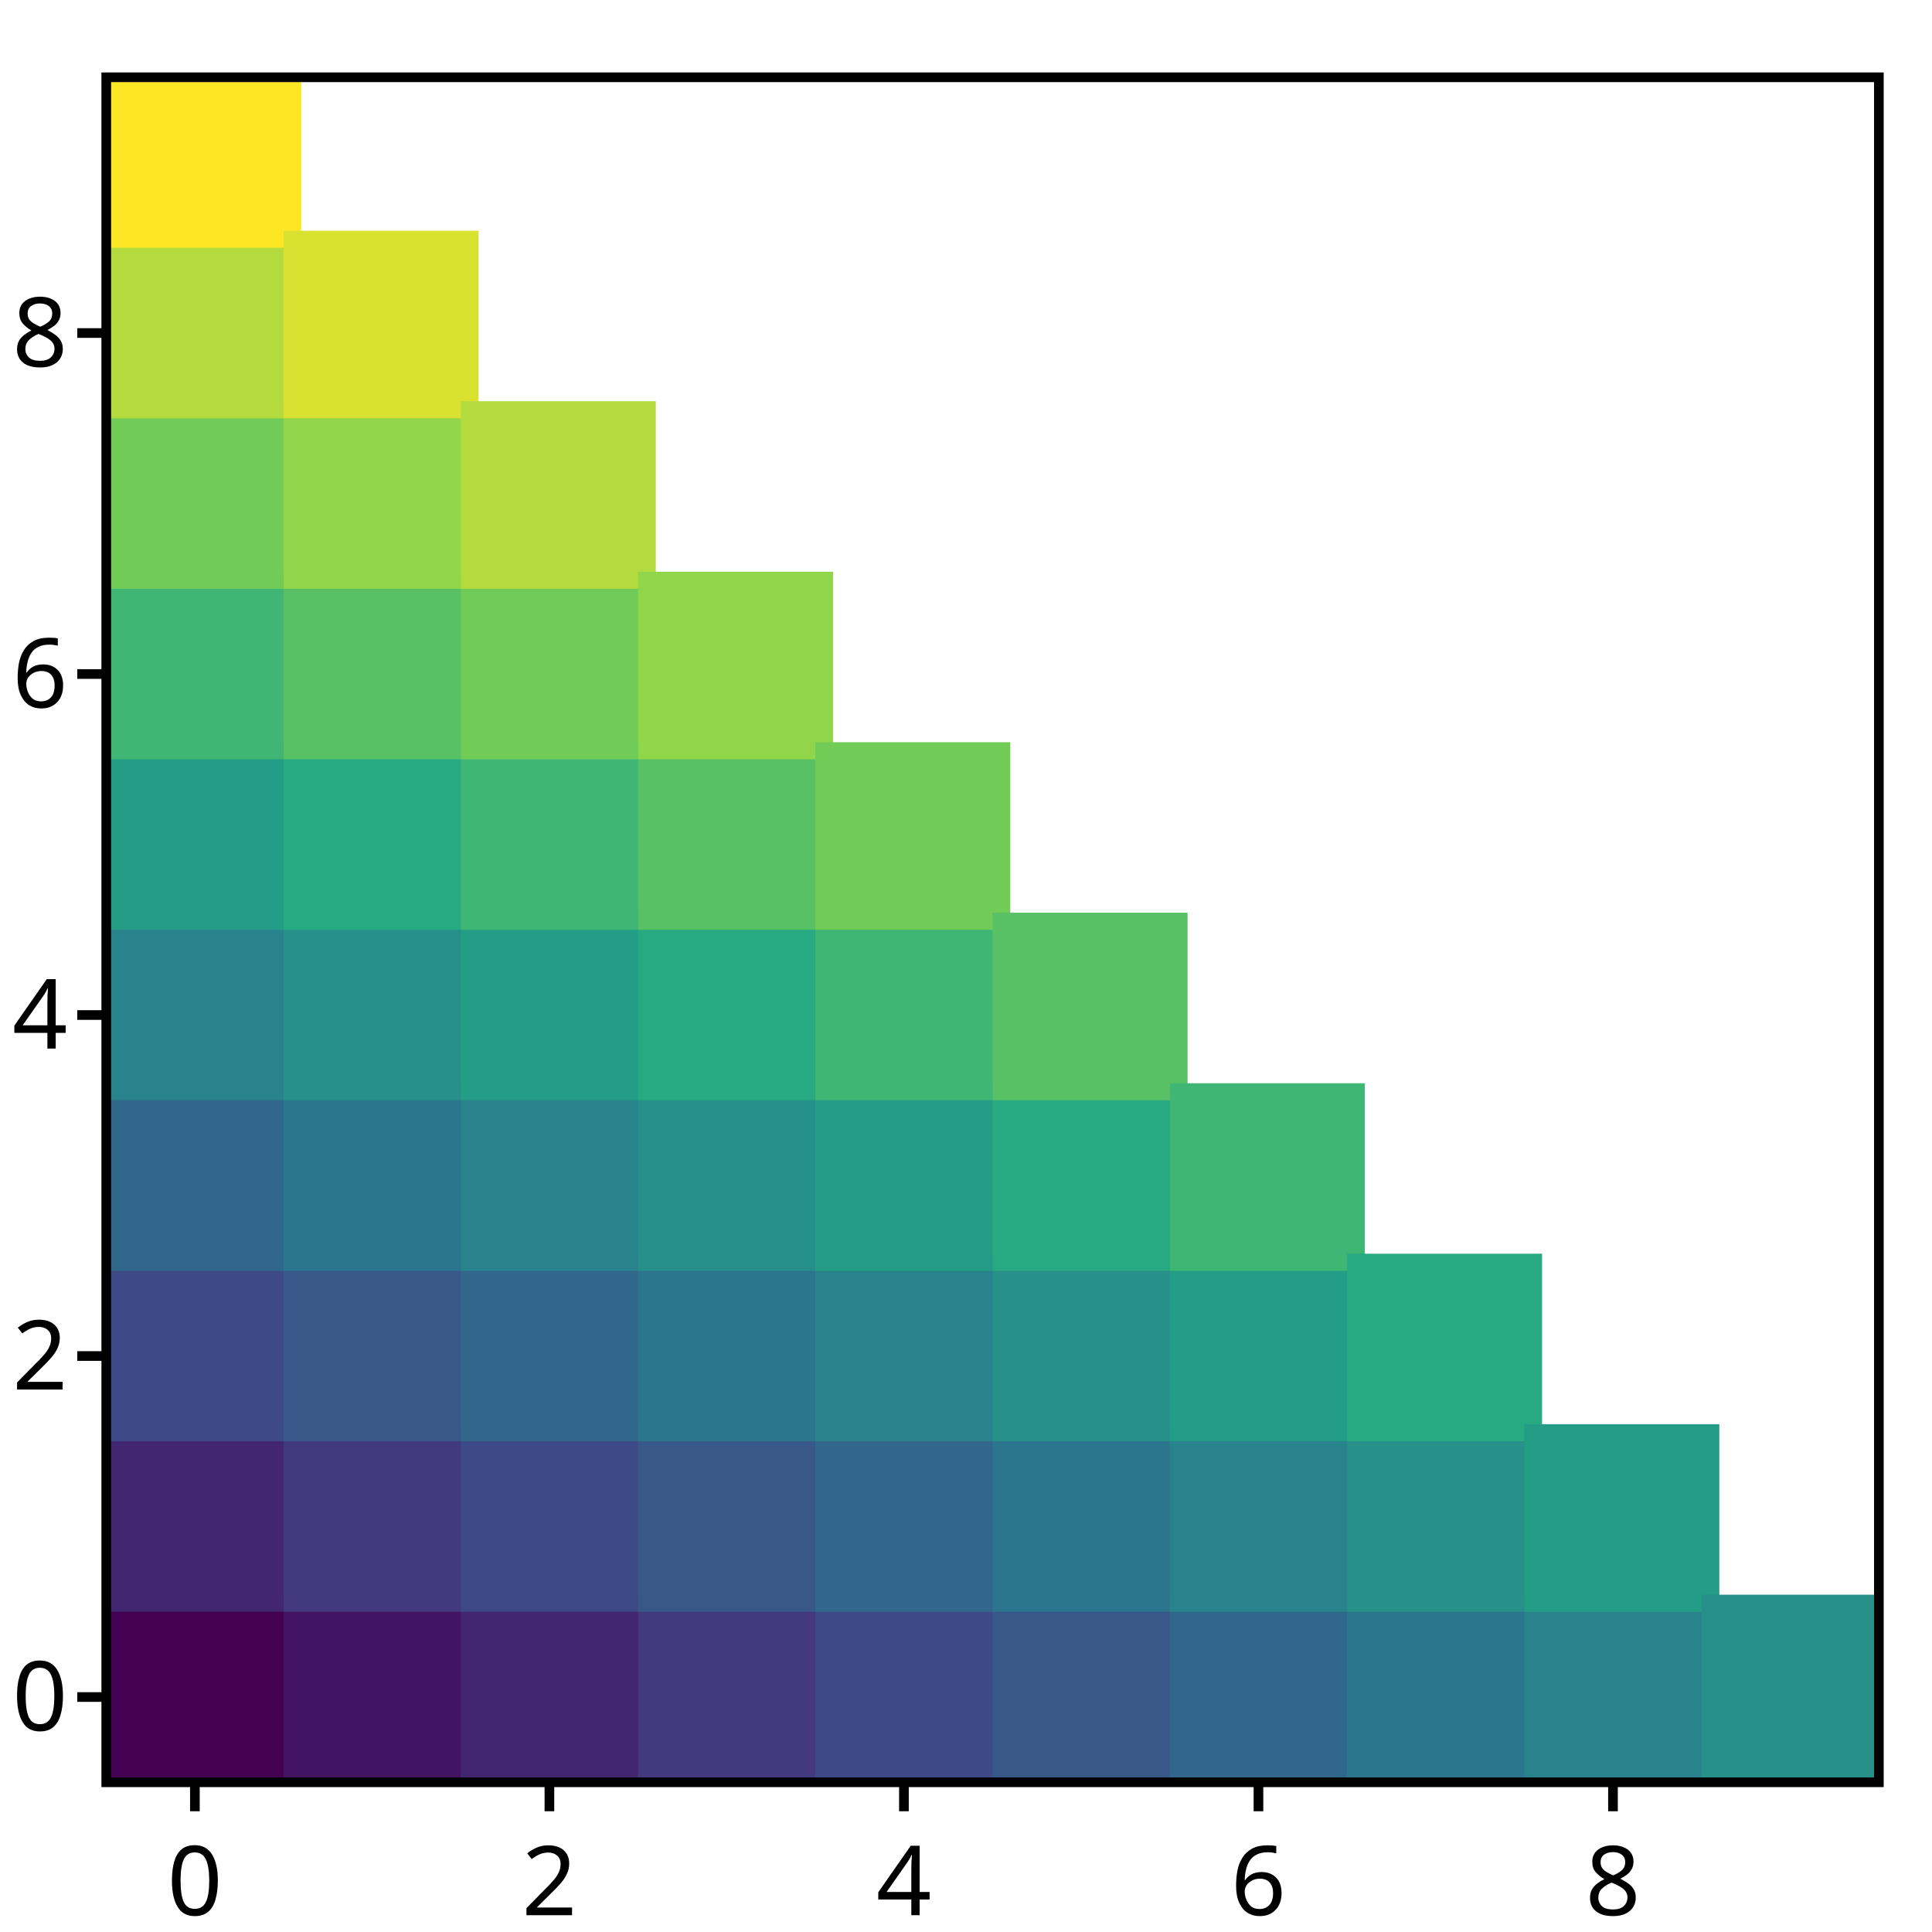
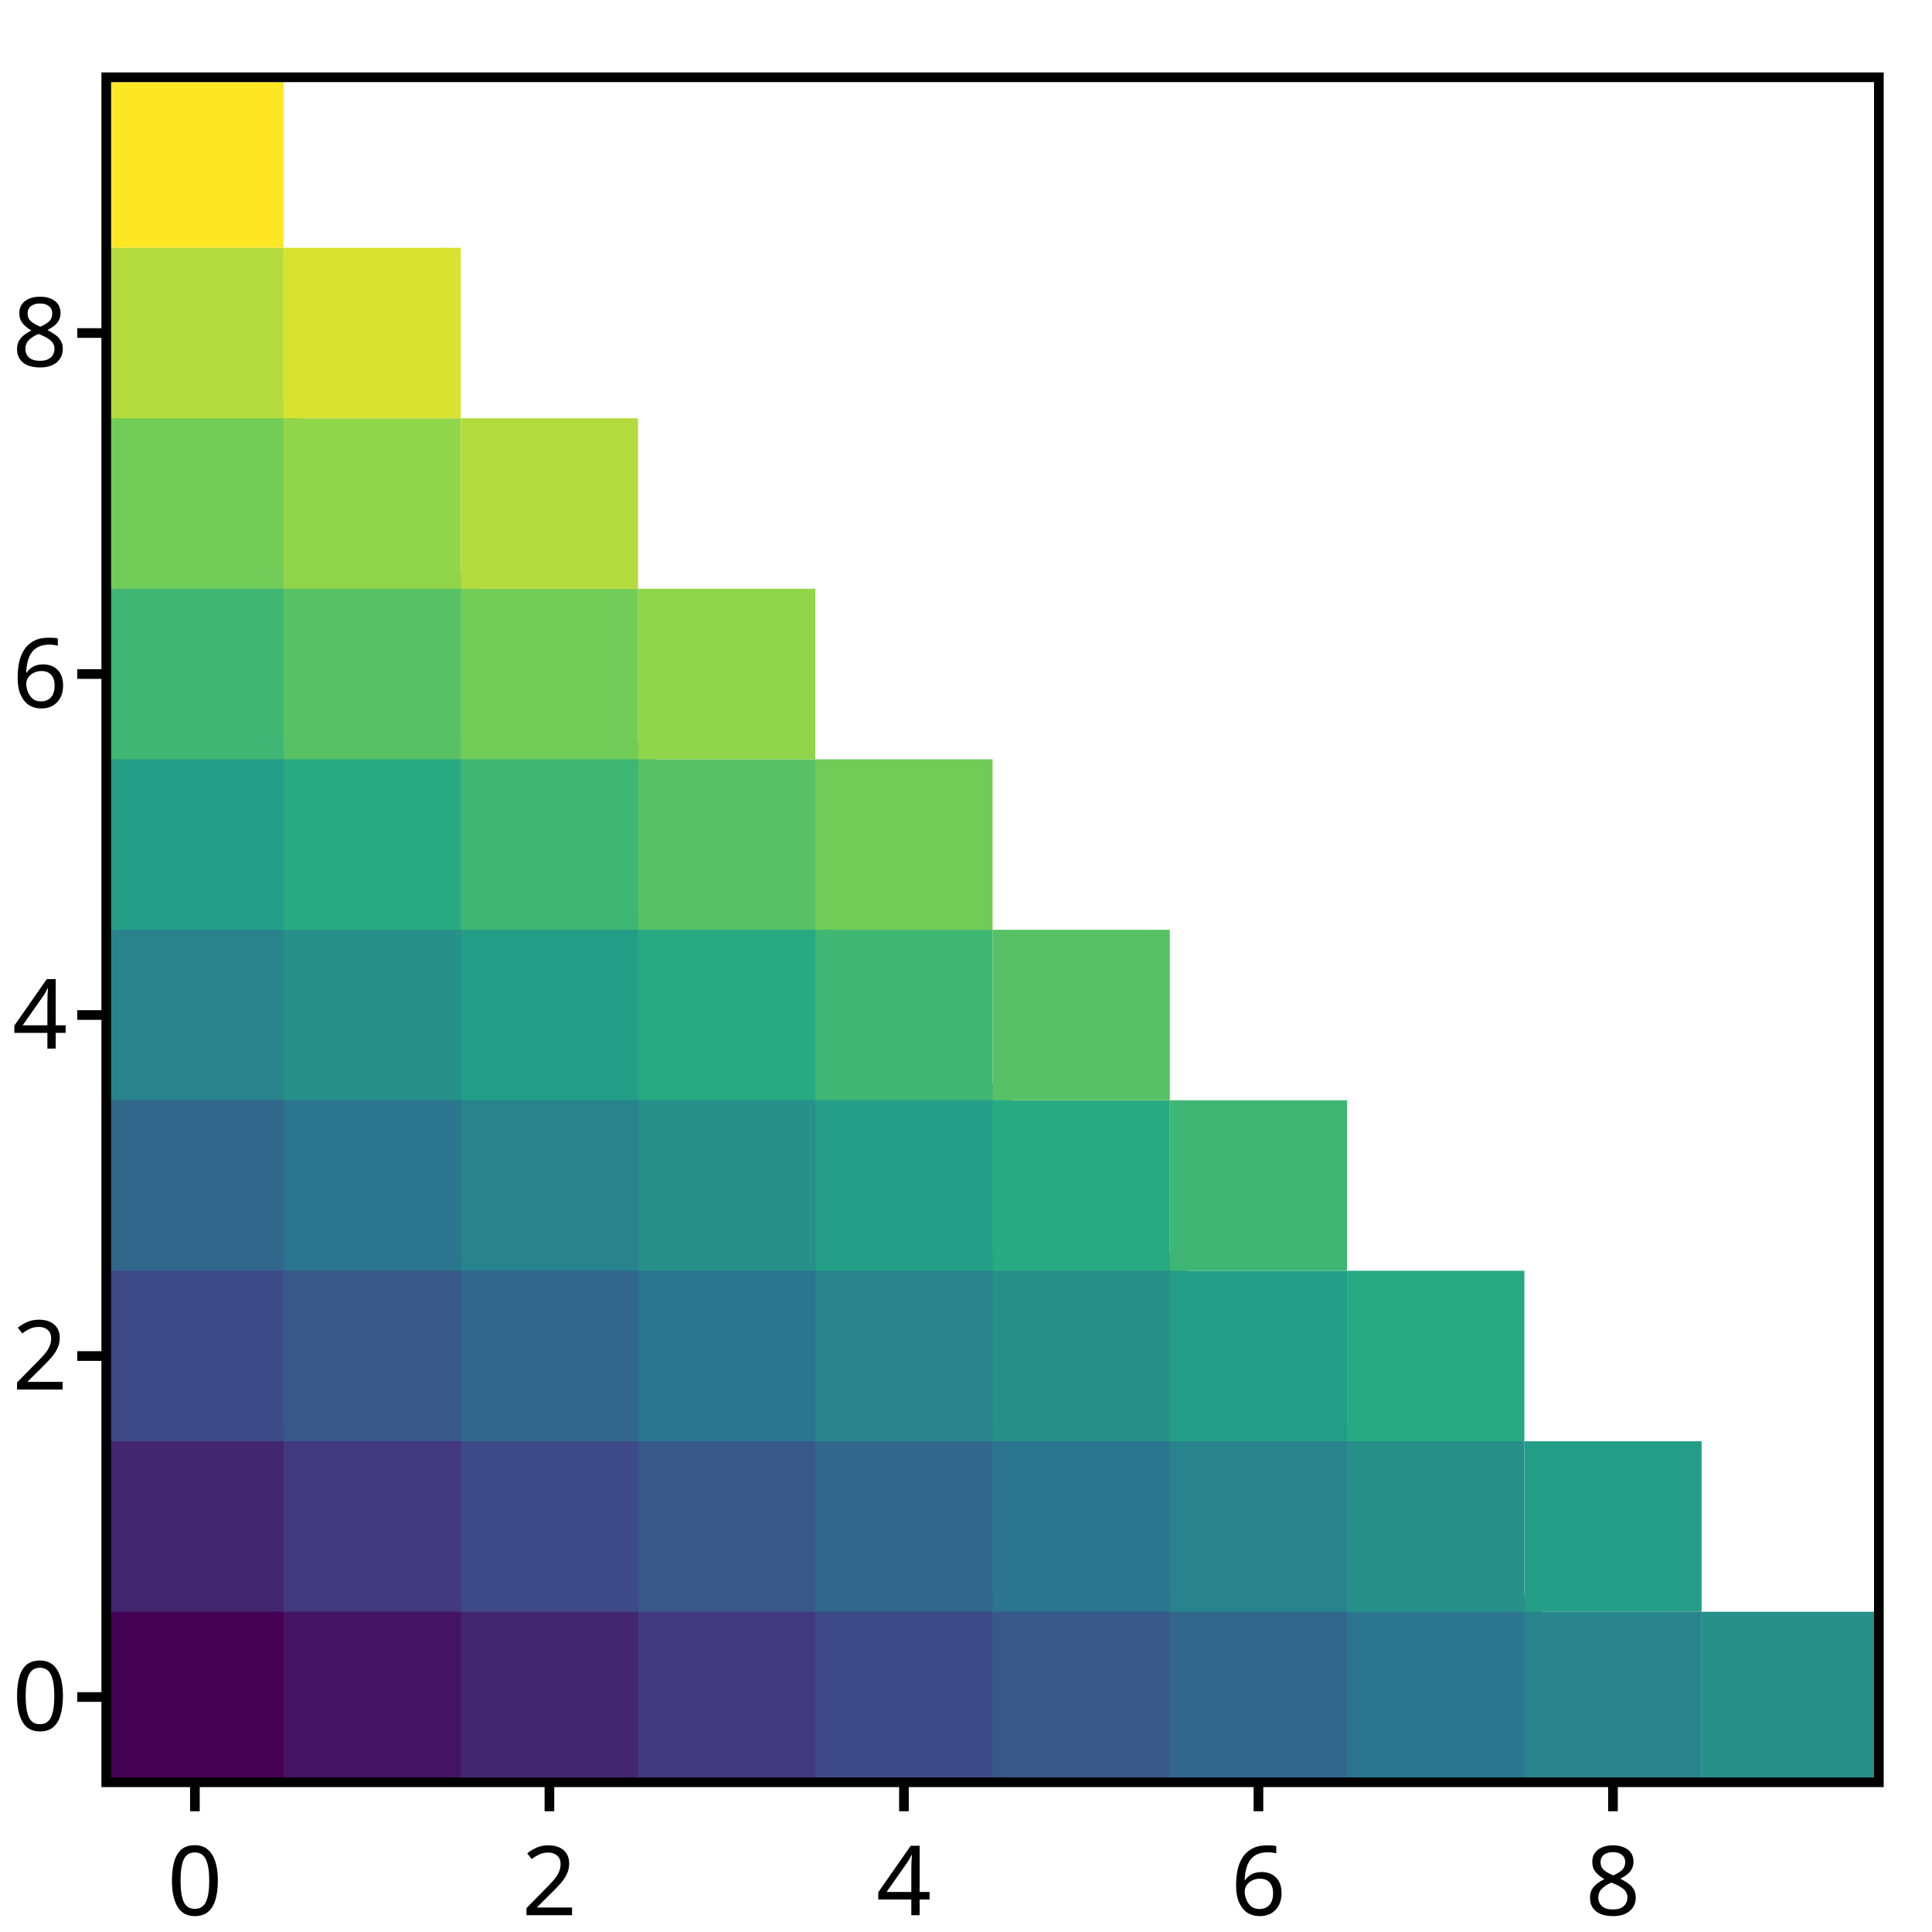
<svg xmlns="http://www.w3.org/2000/svg" viewBox="0 0 200 200" id="svg00005">
  <clipPath id="clipPath00005">
    <rect x="11" y="8" width="183.5" height="176.5" id="rect00041" />
  </clipPath>
  <g id="g00009" clip-path="url(#clipPath00005)">
    <g id="g00010">
      <rect stroke-width="0" fill="rgb(68, 1, 84)" fill-opacity="1" x="11" y="165.085" width="20.185" height="19.415" id="rect00042" />
      <rect stroke-width="0" fill="rgb(66.333, 38.222, 112.333)" fill-opacity="1" x="11" y="147.435" width="20.185" height="19.415" id="rect00043" />
      <rect stroke-width="0" fill="rgb(62.444, 73.778, 135.778)" fill-opacity="1" x="11" y="129.785" width="20.185" height="19.415" id="rect00044" />
      <rect stroke-width="0" fill="rgb(49.667, 102.667, 139.667)" fill-opacity="1" x="11" y="112.135" width="20.185" height="19.415" id="rect00045" />
      <rect stroke-width="0" fill="rgb(40.222, 130.667, 139.778)" fill-opacity="1" x="11" y="94.485" width="20.185" height="19.415" id="rect00046" />
      <rect stroke-width="0" fill="rgb(35.778, 157.333, 134.222)" fill-opacity="1" x="11" y="76.835" width="20.185" height="19.415" id="rect00047" />
      <rect stroke-width="0" fill="rgb(63.333, 181.667, 115)" fill-opacity="1" x="11" y="59.185" width="20.185" height="19.415" id="rect00048" />
      <rect stroke-width="0" fill="rgb(112.222, 204.444, 86.667)" fill-opacity="1" x="11" y="41.535" width="20.185" height="19.415" id="rect00049" />
-       <rect stroke-width="0" fill="rgb(180.222, 218.778, 61.444)" fill-opacity="1" x="11" y="23.885" width="20.185" height="19.415" id="rect00050" />
-       <rect stroke-width="0" fill="rgb(253, 231, 37)" fill-opacity="1" x="11" y="6.235" width="20.185" height="19.415" id="rect00051" />
+       <rect stroke-width="0" fill="rgb(180.222, 218.778, 61.444)" fill-opacity="1" x="11" y="25.65" width="18.35" height="17.65" id="rect00050" />
+       <rect stroke-width="0" fill="rgb(253, 231, 37)" fill-opacity="1" x="11" y="8" width="18.35" height="17.65" id="rect00051" />
      <rect stroke-width="0" fill="rgb(67.167, 19.611, 98.167)" fill-opacity="1" x="29.35" y="165.085" width="20.185" height="19.415" id="rect00052" />
      <rect stroke-width="0" fill="rgb(65.5, 56.833, 126.5)" fill-opacity="1" x="29.35" y="147.435" width="20.185" height="19.415" id="rect00053" />
      <rect stroke-width="0" fill="rgb(56.056, 88.222, 137.722)" fill-opacity="1" x="29.35" y="129.785" width="20.185" height="19.415" id="rect00054" />
      <rect stroke-width="0" fill="rgb(43.278, 117.111, 141.611)" fill-opacity="1" x="29.35" y="112.135" width="20.185" height="19.415" id="rect00055" />
      <rect stroke-width="0" fill="rgb(38, 144, 137)" fill-opacity="1" x="29.35" y="94.485" width="20.185" height="19.415" id="rect00056" />
      <rect stroke-width="0" fill="rgb(38.889, 170.278, 129.167)" fill-opacity="1" x="29.35" y="76.835" width="20.185" height="19.415" id="rect00057" />
      <rect stroke-width="0" fill="rgb(87.778, 193.056, 100.833)" fill-opacity="1" x="29.35" y="59.185" width="20.185" height="19.415" id="rect00058" />
-       <rect stroke-width="0" fill="rgb(143.833, 212.667, 73.667)" fill-opacity="1" x="29.35" y="41.535" width="20.185" height="19.415" id="rect00059" />
-       <rect stroke-width="0" fill="rgb(216.611, 224.889, 49.222)" fill-opacity="1" x="29.35" y="23.885" width="20.185" height="19.415" id="rect00060" />
+       <rect stroke-width="0" fill="rgb(143.833, 212.667, 73.667)" fill-opacity="1" x="29.35" y="43.3" width="18.35" height="17.65" id="rect00059" />
+       <rect stroke-width="0" fill="rgb(216.611, 224.889, 49.222)" fill-opacity="1" x="29.35" y="25.65" width="18.35" height="17.65" id="rect00060" />
      <rect stroke-width="0" fill="rgb(66.333, 38.222, 112.333)" fill-opacity="1" x="47.7" y="165.085" width="20.185" height="19.415" id="rect00061" />
      <rect stroke-width="0" fill="rgb(62.444, 73.778, 135.778)" fill-opacity="1" x="47.7" y="147.435" width="20.185" height="19.415" id="rect00062" />
      <rect stroke-width="0" fill="rgb(49.667, 102.667, 139.667)" fill-opacity="1" x="47.7" y="129.785" width="20.185" height="19.415" id="rect00063" />
      <rect stroke-width="0" fill="rgb(40.222, 130.667, 139.778)" fill-opacity="1" x="47.7" y="112.135" width="20.185" height="19.415" id="rect00064" />
      <rect stroke-width="0" fill="rgb(35.778, 157.333, 134.222)" fill-opacity="1" x="47.7" y="94.485" width="20.185" height="19.415" id="rect00065" />
      <rect stroke-width="0" fill="rgb(63.333, 181.667, 115)" fill-opacity="1" x="47.7" y="76.835" width="20.185" height="19.415" id="rect00066" />
-       <rect stroke-width="0" fill="rgb(112.222, 204.444, 86.667)" fill-opacity="1" x="47.7" y="59.185" width="20.185" height="19.415" id="rect00067" />
-       <rect stroke-width="0" fill="rgb(180.222, 218.778, 61.444)" fill-opacity="1" x="47.7" y="41.535" width="20.185" height="19.415" id="rect00068" />
+       <rect stroke-width="0" fill="rgb(112.222, 204.444, 86.667)" fill-opacity="1" x="47.7" y="60.95" width="18.35" height="17.65" id="rect00067" />
+       <rect stroke-width="0" fill="rgb(180.222, 218.778, 61.444)" fill-opacity="1" x="47.7" y="43.3" width="18.35" height="17.65" id="rect00068" />
      <rect stroke-width="0" fill="rgb(65.5, 56.833, 126.5)" fill-opacity="1" x="66.05" y="165.085" width="20.185" height="19.415" id="rect00069" />
      <rect stroke-width="0" fill="rgb(56.056, 88.222, 137.722)" fill-opacity="1" x="66.05" y="147.435" width="20.185" height="19.415" id="rect00070" />
      <rect stroke-width="0" fill="rgb(43.278, 117.111, 141.611)" fill-opacity="1" x="66.05" y="129.785" width="20.185" height="19.415" id="rect00071" />
      <rect stroke-width="0" fill="rgb(38, 144, 137)" fill-opacity="1" x="66.05" y="112.135" width="20.185" height="19.415" id="rect00072" />
      <rect stroke-width="0" fill="rgb(38.889, 170.278, 129.167)" fill-opacity="1" x="66.05" y="94.485" width="20.185" height="19.415" id="rect00073" />
-       <rect stroke-width="0" fill="rgb(87.778, 193.056, 100.833)" fill-opacity="1" x="66.05" y="76.835" width="20.185" height="19.415" id="rect00074" />
-       <rect stroke-width="0" fill="rgb(143.833, 212.667, 73.667)" fill-opacity="1" x="66.05" y="59.185" width="20.185" height="19.415" id="rect00075" />
+       <rect stroke-width="0" fill="rgb(87.778, 193.056, 100.833)" fill-opacity="1" x="66.05" y="78.6" width="18.35" height="17.65" id="rect00074" />
+       <rect stroke-width="0" fill="rgb(143.833, 212.667, 73.667)" fill-opacity="1" x="66.05" y="60.95" width="18.35" height="17.65" id="rect00075" />
      <rect stroke-width="0" fill="rgb(62.444, 73.778, 135.778)" fill-opacity="1" x="84.4" y="165.085" width="20.185" height="19.415" id="rect00076" />
      <rect stroke-width="0" fill="rgb(49.667, 102.667, 139.667)" fill-opacity="1" x="84.4" y="147.435" width="20.185" height="19.415" id="rect00077" />
      <rect stroke-width="0" fill="rgb(40.222, 130.667, 139.778)" fill-opacity="1" x="84.4" y="129.785" width="20.185" height="19.415" id="rect00078" />
      <rect stroke-width="0" fill="rgb(35.778, 157.333, 134.222)" fill-opacity="1" x="84.4" y="112.135" width="20.185" height="19.415" id="rect00079" />
-       <rect stroke-width="0" fill="rgb(63.333, 181.667, 115)" fill-opacity="1" x="84.4" y="94.485" width="20.185" height="19.415" id="rect00080" />
-       <rect stroke-width="0" fill="rgb(112.222, 204.444, 86.667)" fill-opacity="1" x="84.4" y="76.835" width="20.185" height="19.415" id="rect00081" />
+       <rect stroke-width="0" fill="rgb(63.333, 181.667, 115)" fill-opacity="1" x="84.4" y="96.25" width="18.35" height="17.65" id="rect00080" />
+       <rect stroke-width="0" fill="rgb(112.222, 204.444, 86.667)" fill-opacity="1" x="84.4" y="78.6" width="18.35" height="17.65" id="rect00081" />
      <rect stroke-width="0" fill="rgb(56.056, 88.222, 137.722)" fill-opacity="1" x="102.75" y="165.085" width="20.185" height="19.415" id="rect00082" />
      <rect stroke-width="0" fill="rgb(43.278, 117.111, 141.611)" fill-opacity="1" x="102.75" y="147.435" width="20.185" height="19.415" id="rect00083" />
      <rect stroke-width="0" fill="rgb(38, 144, 137)" fill-opacity="1" x="102.75" y="129.785" width="20.185" height="19.415" id="rect00084" />
-       <rect stroke-width="0" fill="rgb(38.889, 170.278, 129.167)" fill-opacity="1" x="102.75" y="112.135" width="20.185" height="19.415" id="rect00085" />
-       <rect stroke-width="0" fill="rgb(87.778, 193.056, 100.833)" fill-opacity="1" x="102.75" y="94.485" width="20.185" height="19.415" id="rect00086" />
+       <rect stroke-width="0" fill="rgb(38.889, 170.278, 129.167)" fill-opacity="1" x="102.75" y="113.9" width="18.35" height="17.65" id="rect00085" />
+       <rect stroke-width="0" fill="rgb(87.778, 193.056, 100.833)" fill-opacity="1" x="102.75" y="96.25" width="18.35" height="17.65" id="rect00086" />
      <rect stroke-width="0" fill="rgb(49.667, 102.667, 139.667)" fill-opacity="1" x="121.1" y="165.085" width="20.185" height="19.415" id="rect00087" />
      <rect stroke-width="0" fill="rgb(40.222, 130.667, 139.778)" fill-opacity="1" x="121.1" y="147.435" width="20.185" height="19.415" id="rect00088" />
-       <rect stroke-width="0" fill="rgb(35.778, 157.333, 134.222)" fill-opacity="1" x="121.1" y="129.785" width="20.185" height="19.415" id="rect00089" />
-       <rect stroke-width="0" fill="rgb(63.333, 181.667, 115)" fill-opacity="1" x="121.1" y="112.135" width="20.185" height="19.415" id="rect00090" />
+       <rect stroke-width="0" fill="rgb(35.778, 157.333, 134.222)" fill-opacity="1" x="121.1" y="131.55" width="18.35" height="17.65" id="rect00089" />
+       <rect stroke-width="0" fill="rgb(63.333, 181.667, 115)" fill-opacity="1" x="121.1" y="113.9" width="18.35" height="17.65" id="rect00090" />
      <rect stroke-width="0" fill="rgb(43.278, 117.111, 141.611)" fill-opacity="1" x="139.45" y="165.085" width="20.185" height="19.415" id="rect00091" />
-       <rect stroke-width="0" fill="rgb(38, 144, 137)" fill-opacity="1" x="139.45" y="147.435" width="20.185" height="19.415" id="rect00092" />
-       <rect stroke-width="0" fill="rgb(38.889, 170.278, 129.167)" fill-opacity="1" x="139.45" y="129.785" width="20.185" height="19.415" id="rect00093" />
-       <rect stroke-width="0" fill="rgb(40.222, 130.667, 139.778)" fill-opacity="1" x="157.8" y="165.085" width="20.185" height="19.415" id="rect00094" />
-       <rect stroke-width="0" fill="rgb(35.778, 157.333, 134.222)" fill-opacity="1" x="157.8" y="147.435" width="20.185" height="19.415" id="rect00095" />
-       <rect stroke-width="0" fill="rgb(38, 144, 137)" fill-opacity="1" x="176.15" y="165.085" width="20.185" height="19.415" id="rect00096" />
+       <rect stroke-width="0" fill="rgb(38, 144, 137)" fill-opacity="1" x="139.45" y="149.2" width="18.35" height="17.65" id="rect00092" />
+       <rect stroke-width="0" fill="rgb(38.889, 170.278, 129.167)" fill-opacity="1" x="139.45" y="131.55" width="18.35" height="17.65" id="rect00093" />
+       <rect stroke-width="0" fill="rgb(40.222, 130.667, 139.778)" fill-opacity="1" x="157.8" y="166.85" width="18.35" height="17.65" id="rect00094" />
+       <rect stroke-width="0" fill="rgb(35.778, 157.333, 134.222)" fill-opacity="1" x="157.8" y="149.2" width="18.35" height="17.65" id="rect00095" />
+       <rect stroke-width="0" fill="rgb(38, 144, 137)" fill-opacity="1" x="176.15" y="166.85" width="18.35" height="17.65" id="rect00096" />
    </g>
  </g>
  <rect stroke-width="1" stroke="black" fill="none" x="11" y="8" width="183.5" height="176.5" id="rect00041" />
  <line x1="20.175" y1="184.5" x2="20.175" y2="187.5" stroke-width="1" stroke="black" id="line00033" />
  <text x="20.175" y="190.5" font-size="10" font-family="sans-serif" text-anchor="middle" dominant-baseline="hanging" id="text00033">
0   </text>
  <line x1="56.875" y1="184.5" x2="56.875" y2="187.5" stroke-width="1" stroke="black" id="line00034" />
  <text x="56.875" y="190.5" font-size="10" font-family="sans-serif" text-anchor="middle" dominant-baseline="hanging" id="text00034">
2   </text>
  <line x1="93.575" y1="184.5" x2="93.575" y2="187.5" stroke-width="1" stroke="black" id="line00035" />
  <text x="93.575" y="190.5" font-size="10" font-family="sans-serif" text-anchor="middle" dominant-baseline="hanging" id="text00035">
4   </text>
  <line x1="130.275" y1="184.5" x2="130.275" y2="187.5" stroke-width="1" stroke="black" id="line00036" />
  <text x="130.275" y="190.5" font-size="10" font-family="sans-serif" text-anchor="middle" dominant-baseline="hanging" id="text00036">
6   </text>
  <line x1="166.975" y1="184.5" x2="166.975" y2="187.5" stroke-width="1" stroke="black" id="line00037" />
  <text x="166.975" y="190.5" font-size="10" font-family="sans-serif" text-anchor="middle" dominant-baseline="hanging" id="text00037">
8   </text>
  <line x1="11" y1="175.675" x2="8" y2="175.675" stroke-width="1" stroke="black" id="line00038" />
  <text x="7" y="175.675" font-size="10" font-family="sans-serif" text-anchor="end" dominant-baseline="middle" id="text00038">
0   </text>
  <line x1="11" y1="140.375" x2="8" y2="140.375" stroke-width="1" stroke="black" id="line00039" />
  <text x="7" y="140.375" font-size="10" font-family="sans-serif" text-anchor="end" dominant-baseline="middle" id="text00039">
2   </text>
  <line x1="11" y1="105.075" x2="8" y2="105.075" stroke-width="1" stroke="black" id="line00040" />
  <text x="7" y="105.075" font-size="10" font-family="sans-serif" text-anchor="end" dominant-baseline="middle" id="text00040">
4   </text>
  <line x1="11" y1="69.775" x2="8" y2="69.775" stroke-width="1" stroke="black" id="line00041" />
  <text x="7" y="69.775" font-size="10" font-family="sans-serif" text-anchor="end" dominant-baseline="middle" id="text00041">
6   </text>
  <line x1="11" y1="34.475" x2="8" y2="34.475" stroke-width="1" stroke="black" id="line00042" />
  <text x="7" y="34.475" font-size="10" font-family="sans-serif" text-anchor="end" dominant-baseline="middle" id="text00042">
8   </text>
</svg>
